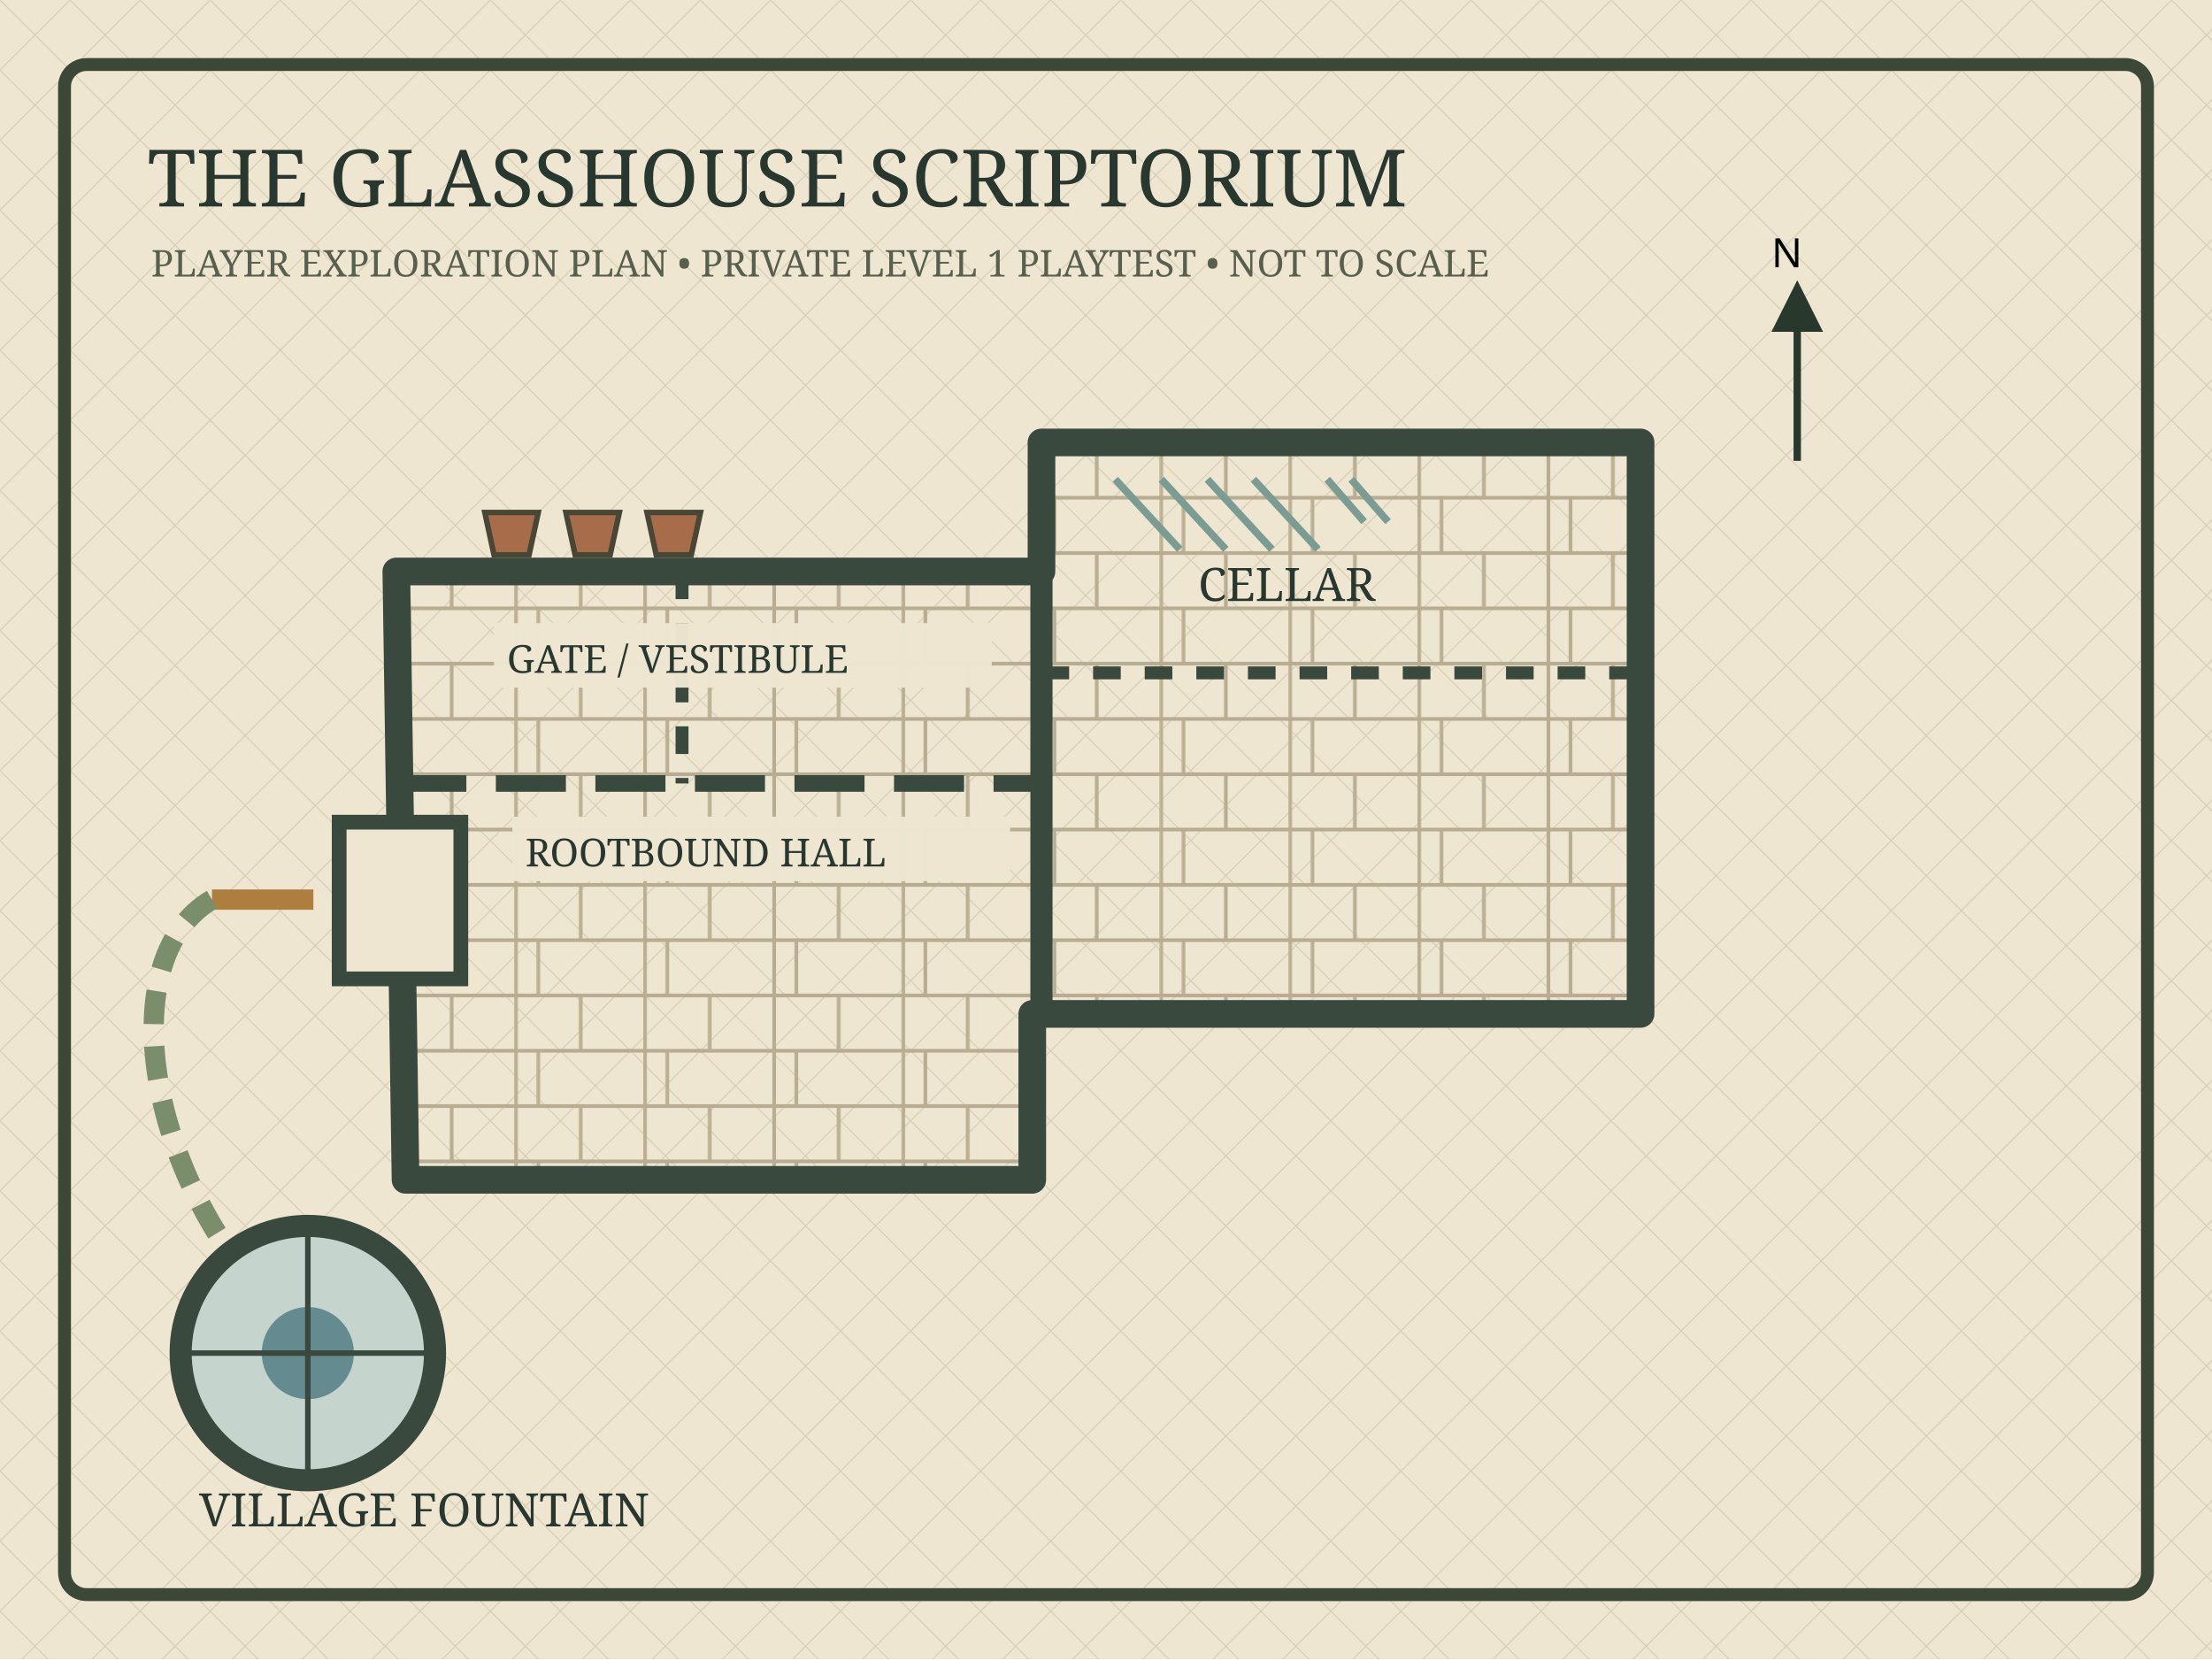
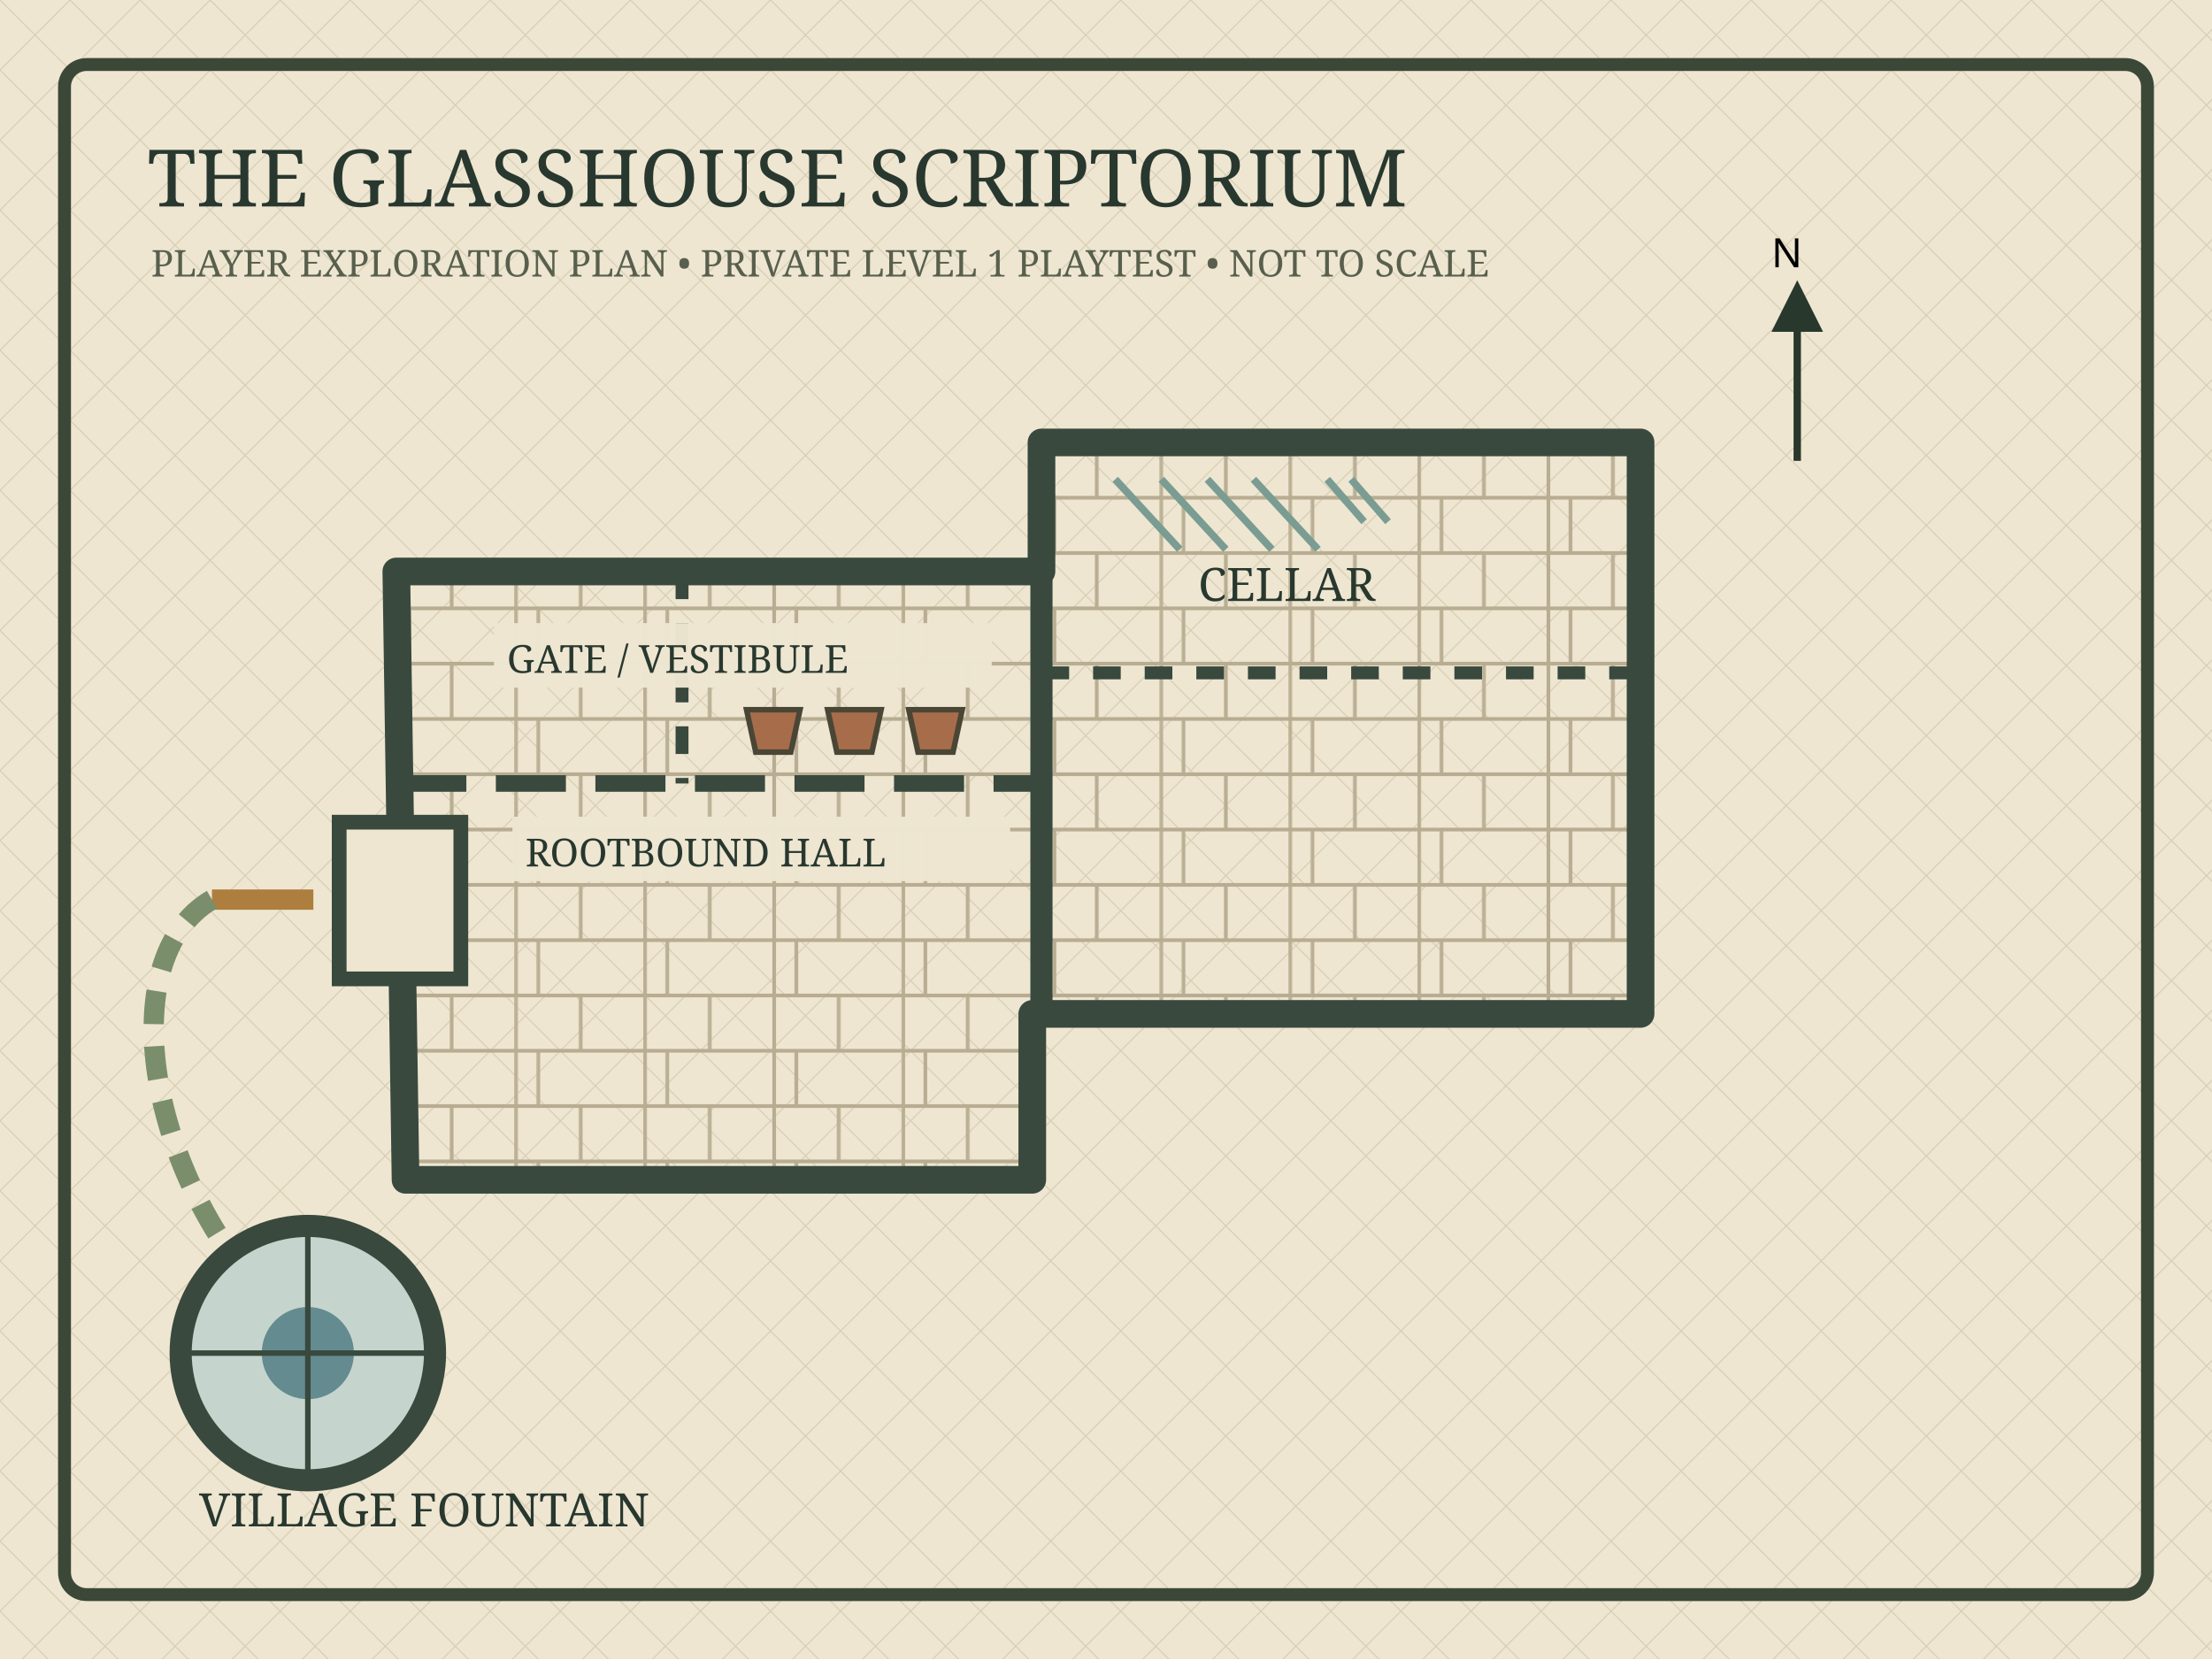
<svg xmlns="http://www.w3.org/2000/svg" viewBox="0 0 1200 900" role="img" aria-labelledby="title desc">
  <defs>
    <pattern id="paper" width="38" height="38" patternUnits="userSpaceOnUse">
      <rect width="38" height="38" fill="#eee6d1" />
      <path d="M0 0L38 38M38 0L0 38" stroke="#d7cdb5" stroke-width=".6" />
    </pattern>
    <pattern id="stone" width="70" height="60" patternUnits="userSpaceOnUse">
      <path d="M0 0H70V60H0ZM0 30H70M35 0V30M12 30V60" fill="none" stroke="#b8ad92" stroke-width="2" />
    </pattern>
  </defs>
  <rect width="1200" height="900" fill="url(#paper)" />
  <rect x="35" y="35" width="1130" height="830" rx="12" fill="none" stroke="#3b4838" stroke-width="7" />
  <text x="80" y="112" font-family="Georgia,serif" font-size="43" fill="#28382f">THE GLASSHOUSE SCRIPTORIUM</text>
  <text x="82" y="150" font-family="Georgia,serif" font-size="20" fill="#58604d">PLAYER EXPLORATION PLAN • PRIVATE LEVEL 1 PLAYTEST • NOT TO SCALE</text>
  <path d="M215 310H565V240H890V550H560V640H220Z" fill="url(#stone)" stroke="#39493e" stroke-width="15" stroke-linejoin="round" />
  <path d="M565 240V550M560 550V640" stroke="#39493e" stroke-width="12" />
  <path d="M215 425H565" stroke="#39493e" stroke-width="9" stroke-dasharray="38 16" />
  <path d="M370 310V425" stroke="#39493e" stroke-width="7" stroke-dasharray="15 13" />
  <path d="M565 365H890" stroke="#39493e" stroke-width="7" stroke-dasharray="15 13" />
  <g aria-label="Three ceramic soil pots at the gate" fill="#a76d4b" stroke="#4a4636" stroke-width="3">
-     <path d="M263 278h29l-5 23h-19z" />
-     <path d="M307 278h29l-5 23h-19z" />
-     <path d="M351 278h29l-5 23h-19z" />
+     <path d="M405 385h29l-5 23h-19z" />
+     <path d="M449 385h29l-5 23h-19z" />
+     <path d="M493 385h29l-5 23h-19z" />
  </g>
  <g aria-label="Broken glasshouse roof panels" fill="none" stroke="#7a9c92" stroke-width="4">
    <path d="M605 260l35 38m-10-38l35 38m-10-38l35 38m-10-38l35 38" />
    <path d="M720 260l20 23m-7-23l20 23" />
  </g>
  <rect x="184" y="446" width="66" height="85" fill="#eee6d1" stroke="#39493e" stroke-width="8" />
  <path d="M170 488H115" stroke="#ad7e3d" stroke-width="11" />
  <path d="M115 488C60 520 80 640 150 710" fill="none" stroke="#7a8e6b" stroke-width="11" stroke-dasharray="18 12" />
  <circle cx="167" cy="734" r="69" fill="#c5d5ce" stroke="#39493e" stroke-width="12" />
  <circle cx="167" cy="734" r="25" fill="#648b90" />
  <path d="M167 665V803M98 734H236" stroke="#39493e" stroke-width="3" />
  <g font-family="Georgia,serif" fill="#28382f" font-size="25">
    <rect x="268" y="338" width="270" height="35" fill="#eee6d1" opacity=".97" />
    <rect x="278" y="443" width="270" height="35" fill="#eee6d1" opacity=".97" />
    <text x="275" y="365" font-size="21">GATE / VESTIBULE</text>
    <text x="285" y="470" font-size="21">ROOTBOUND HALL</text>
    <text x="650" y="326">CELLAR</text>
    <text x="108" y="828">VILLAGE FOUNTAIN</text>
  </g>
  <path d="M975 250V160" stroke="#29382d" stroke-width="4" />
  <path d="M975 152l-14 28h28z" fill="#29382d" />
  <text x="961" y="145" font-size="22" font-family="sans-serif">N</text>
</svg>
